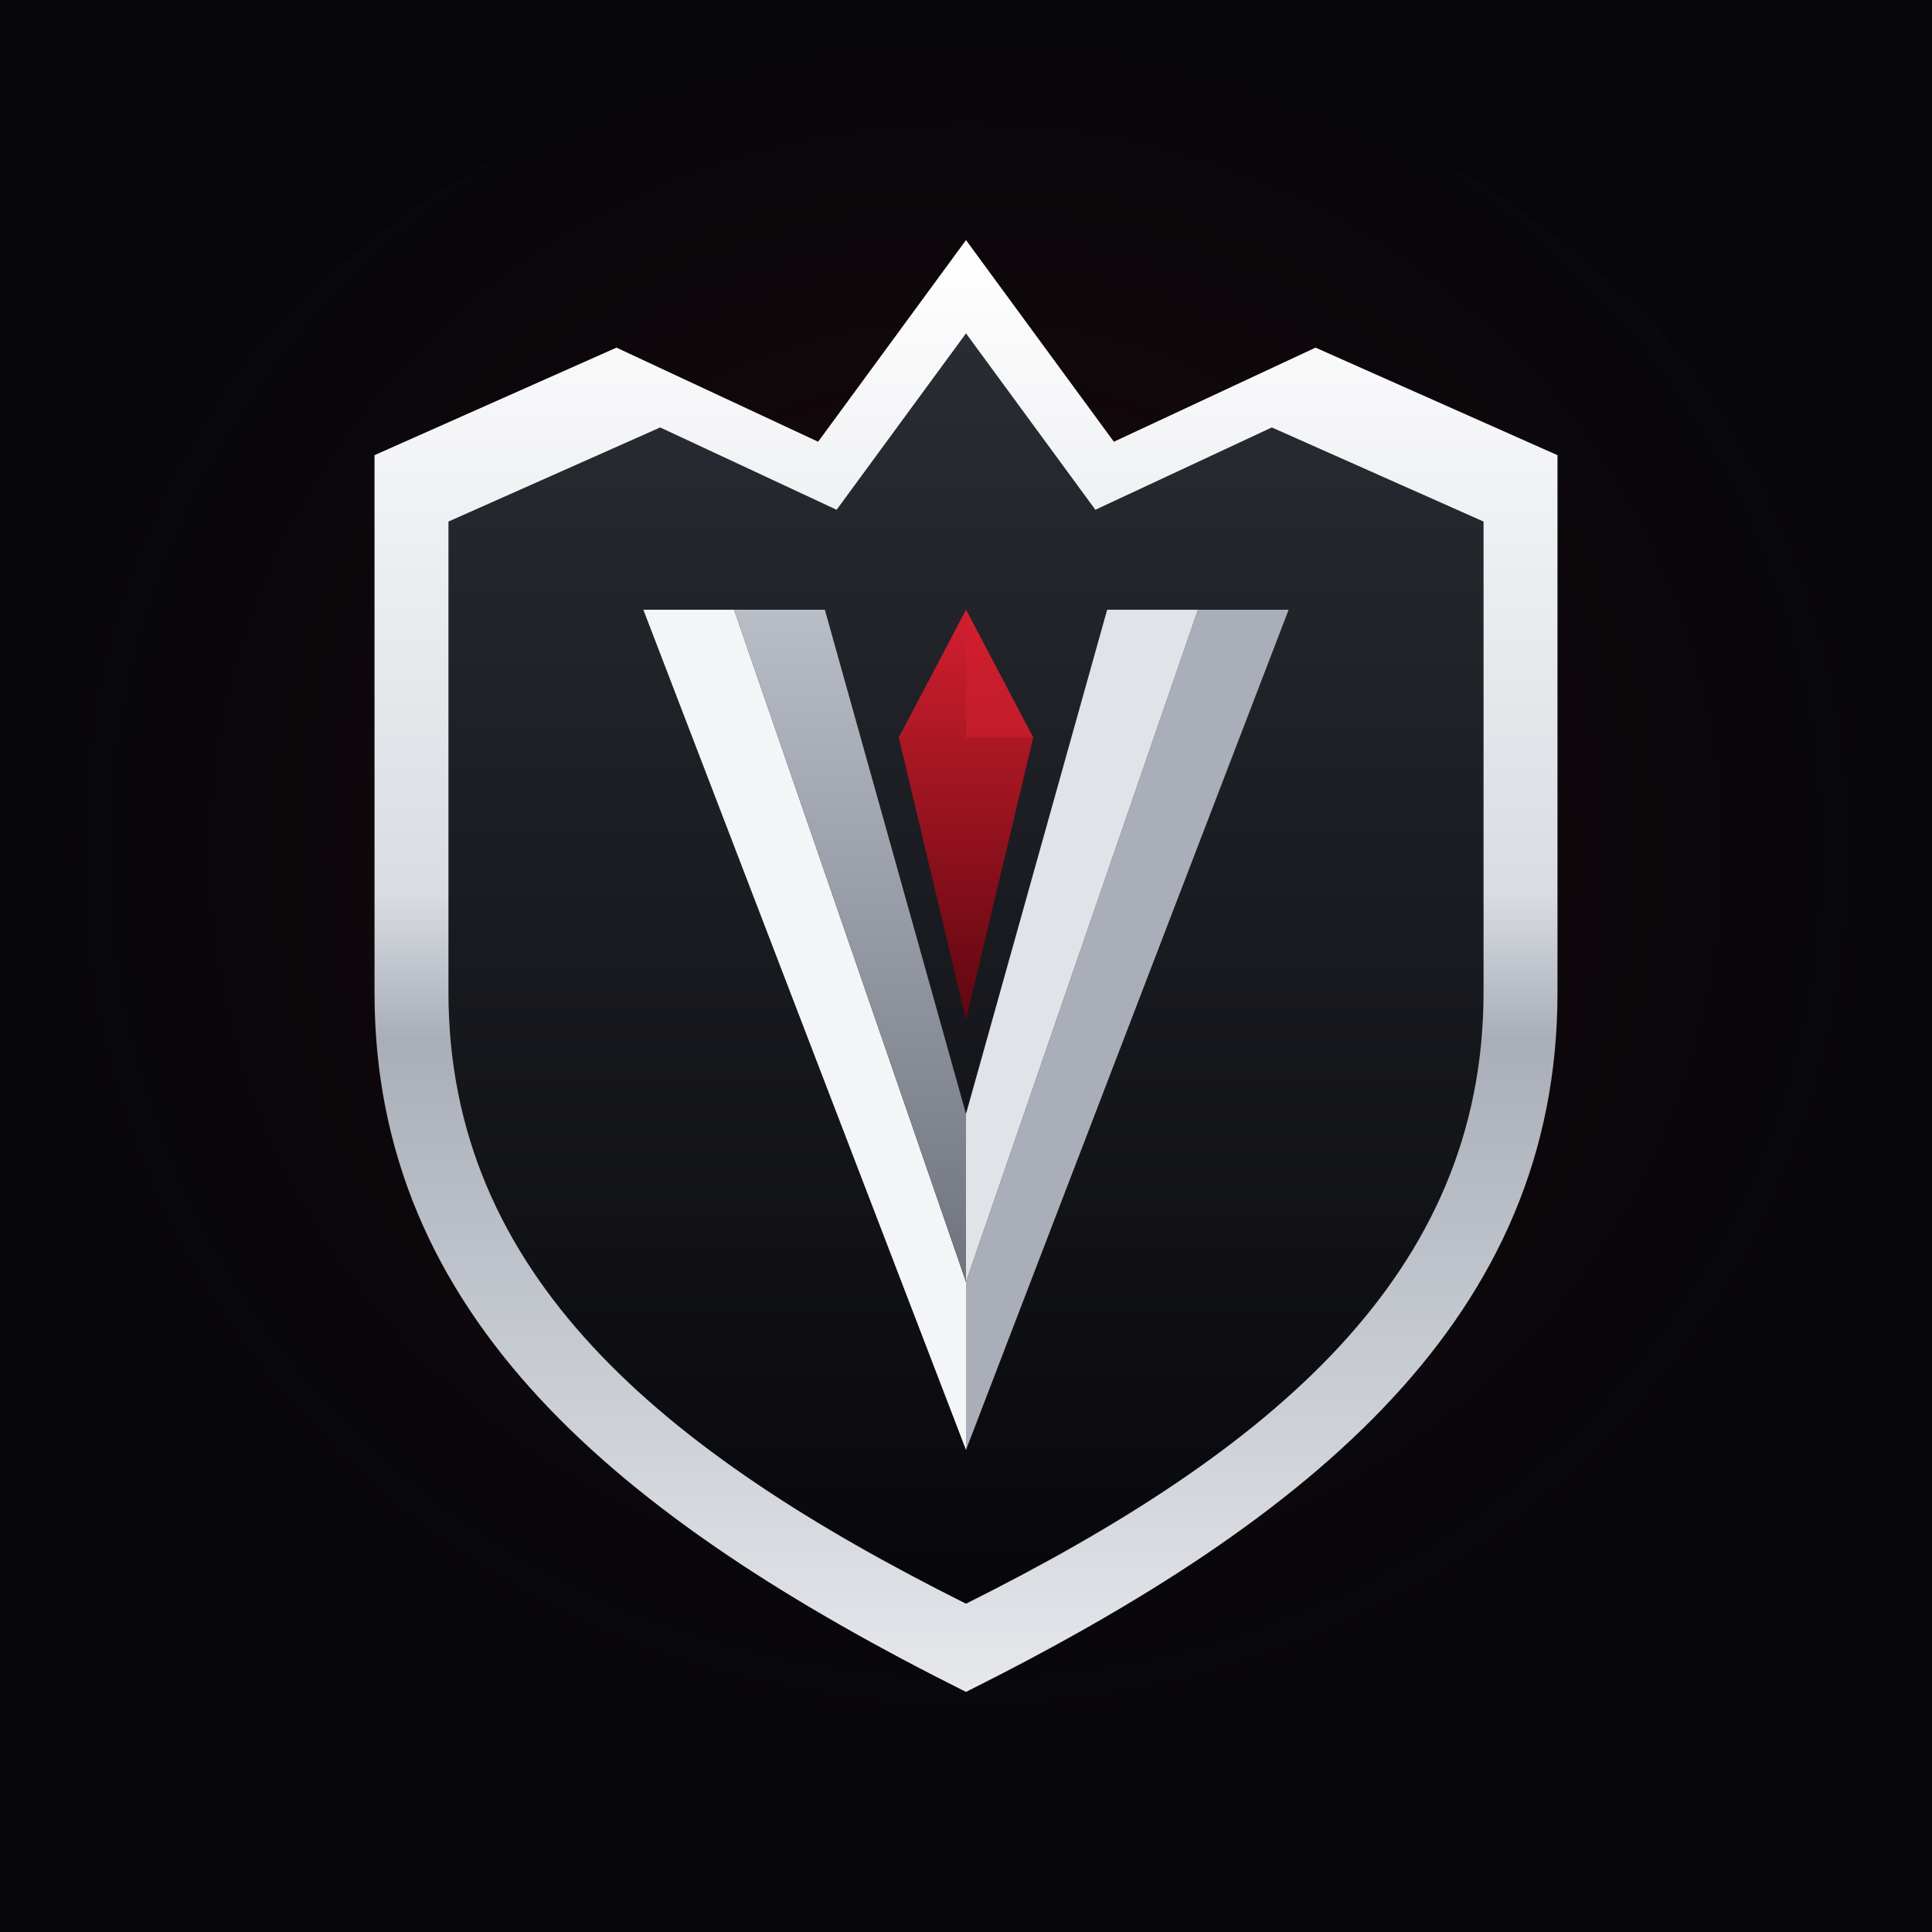
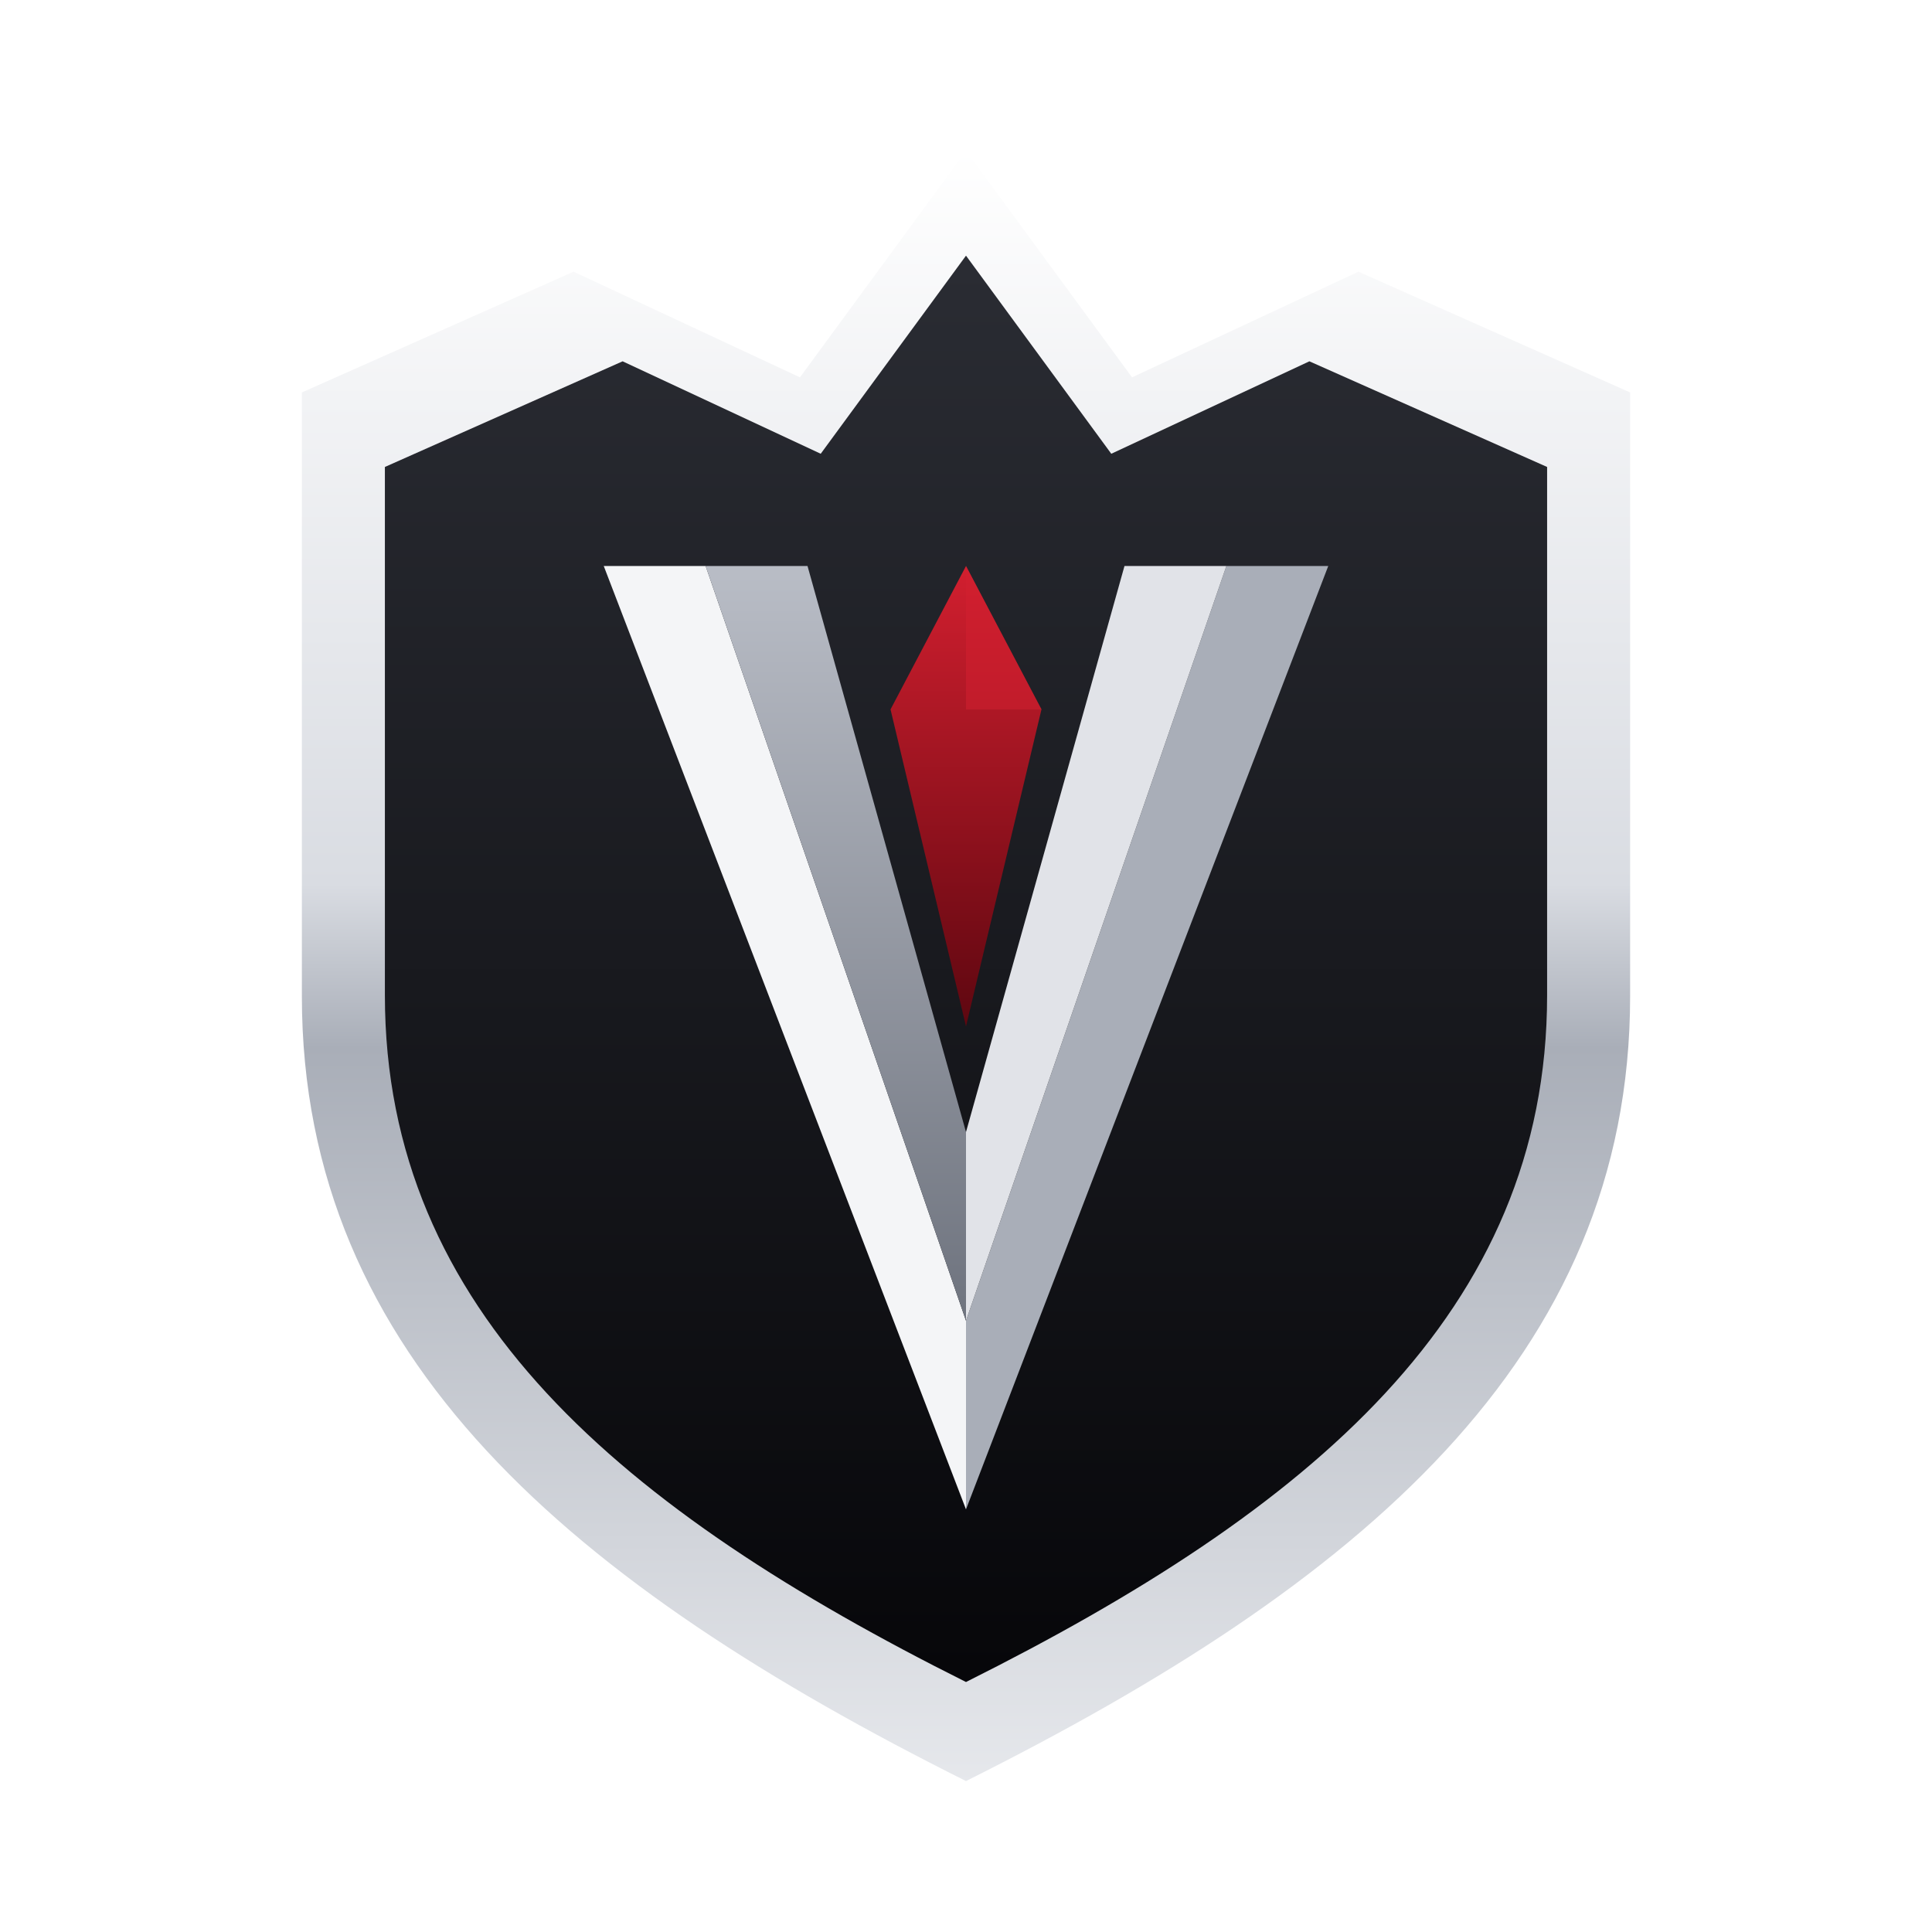
<svg xmlns="http://www.w3.org/2000/svg" viewBox="0 0 512 512" width="512" height="512">
  <defs>
    <linearGradient id="silver" x1="0" y1="0" x2="0" y2="1">
      <stop offset="0" stop-color="#FFFFFF" />
      <stop offset="0.45" stop-color="#D9DCE2" />
      <stop offset="0.55" stop-color="#A9AEB8" />
      <stop offset="1" stop-color="#E6E8EC" />
    </linearGradient>
    <linearGradient id="silverText" gradientUnits="userSpaceOnUse" x1="0" y1="0" x2="0" y2="100">
      <stop offset="0" stop-color="#FFFFFF" />
      <stop offset="0.48" stop-color="#E2E4E9" />
      <stop offset="0.52" stop-color="#AEB3BC" />
      <stop offset="1" stop-color="#D6D9DF" />
    </linearGradient>
    <linearGradient id="rubyText" gradientUnits="userSpaceOnUse" x1="0" y1="62" x2="0" y2="86">
      <stop offset="0" stop-color="#D21F2F" />
      <stop offset="1" stop-color="#5E0710" />
    </linearGradient>
    <linearGradient id="silverDark" x1="0" y1="0" x2="0" y2="1">
      <stop offset="0" stop-color="#B9BDC6" />
      <stop offset="1" stop-color="#6E737E" />
    </linearGradient>
    <linearGradient id="core" x1="0" y1="0" x2="0" y2="1">
      <stop offset="0" stop-color="#2A2C33" />
      <stop offset="1" stop-color="#07070A" />
    </linearGradient>
    <linearGradient id="ruby" x1="0" y1="0" x2="0" y2="1">
      <stop offset="0" stop-color="#D21F2F" />
      <stop offset="1" stop-color="#5E0710" />
    </linearGradient>
    <radialGradient id="glow" cx="0.5" cy="0.45" r="0.6">
      <stop offset="0" stop-color="#2A0A0E" stop-opacity="0.9" />
      <stop offset="1" stop-color="#07070A" stop-opacity="0" />
    </radialGradient>
  </defs>
-   <rect width="512" height="512" fill="#07070A" />
-   <ellipse cx="256" cy="250" rx="250" ry="240" fill="url(#glow)" />
-   <g transform="translate(28 28) scale(0.890625)">
-     <g>
-       <path d="M256 40 L300 100 L360 72 L432 104 L432 264 C432 360 360 420 256 472 C152 420 80 360 80 264 L80 104 L152 72 L212 100 Z" fill="url(#silver)" />
-       <path d="M256 40 L300 100 L360 72 L432 104 L432 264 C432 360 360 420 256 472 C152 420 80 360 80 264 L80 104 L152 72 L212 100 Z" transform="translate(256 262) scale(0.875) translate(-256 -262)" fill="url(#core)" />
-       <polygon points="160,150 187,150 256,350 256,400" fill="#F4F5F7" />
-       <polygon points="187,150 214,150 256,300 256,350" fill="url(#silverDark)" />
-       <polygon points="352,150 325,150 256,350 256,400" fill="#A9AEB8" />
-       <polygon points="325,150 298,150 256,300 256,350" fill="#E1E3E8" />
-       <polygon points="256,150 276,188 256,272 236,188" fill="url(#ruby)" />
-       <polygon points="256,150 276,188 256,188" fill="#D21F2F" opacity="0.55" />
-     </g>
+   <g>
+     <path d="M256 40 L300 100 L360 72 L432 104 L432 264 C432 360 360 420 256 472 C152 420 80 360 80 264 L80 104 L152 72 L212 100 Z" fill="url(#silver)" />
+     <path d="M256 40 L300 100 L360 72 L432 104 L432 264 C432 360 360 420 256 472 C152 420 80 360 80 264 L80 104 L152 72 L212 100 Z" transform="translate(256 262) scale(0.875) translate(-256 -262)" fill="url(#core)" />
+     <polygon points="160,150 187,150 256,350 256,400" fill="#F4F5F7" />
+     <polygon points="187,150 214,150 256,300 256,350" fill="url(#silverDark)" />
+     <polygon points="352,150 325,150 256,350 256,400" fill="#A9AEB8" />
+     <polygon points="325,150 298,150 256,300 256,350" fill="#E1E3E8" />
+     <polygon points="256,150 276,188 256,272 236,188" fill="url(#ruby)" />
+     <polygon points="256,150 276,188 256,188" fill="#D21F2F" opacity="0.55" />
  </g>
</svg>
